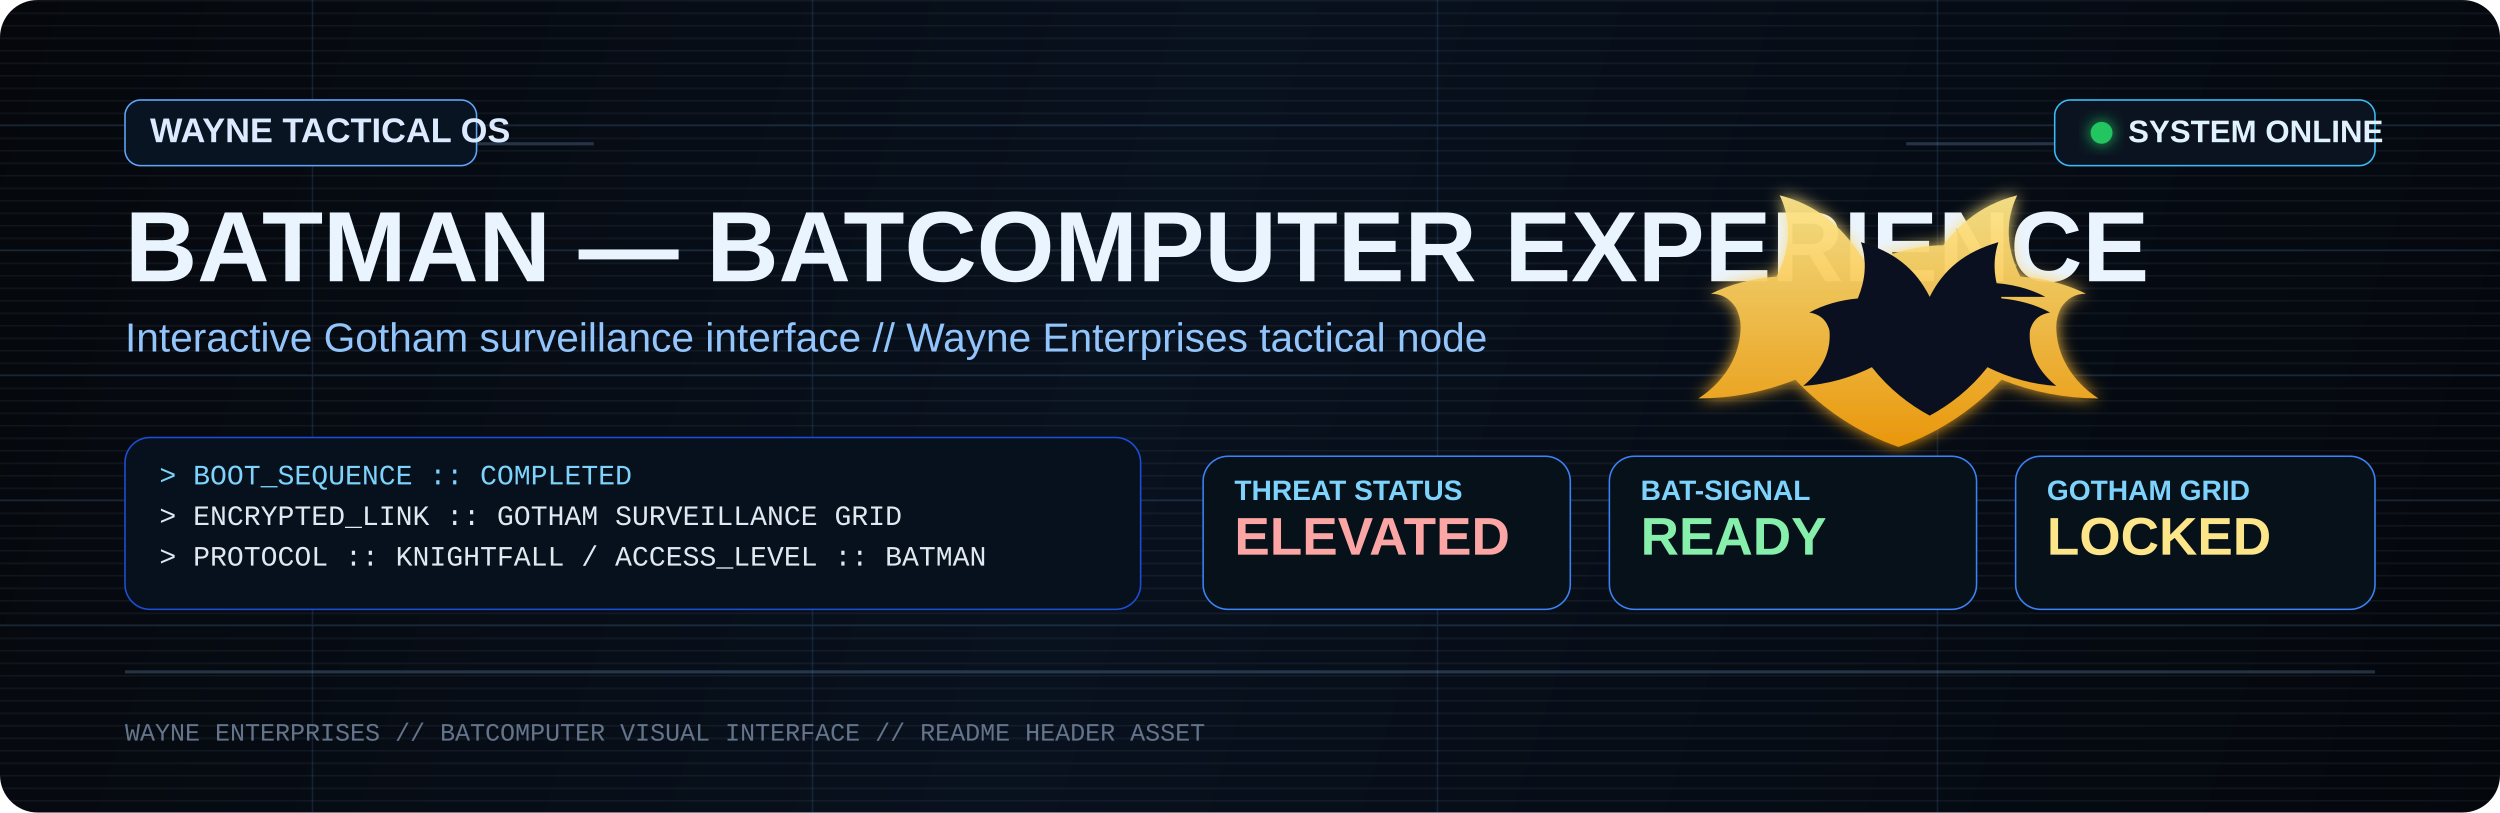
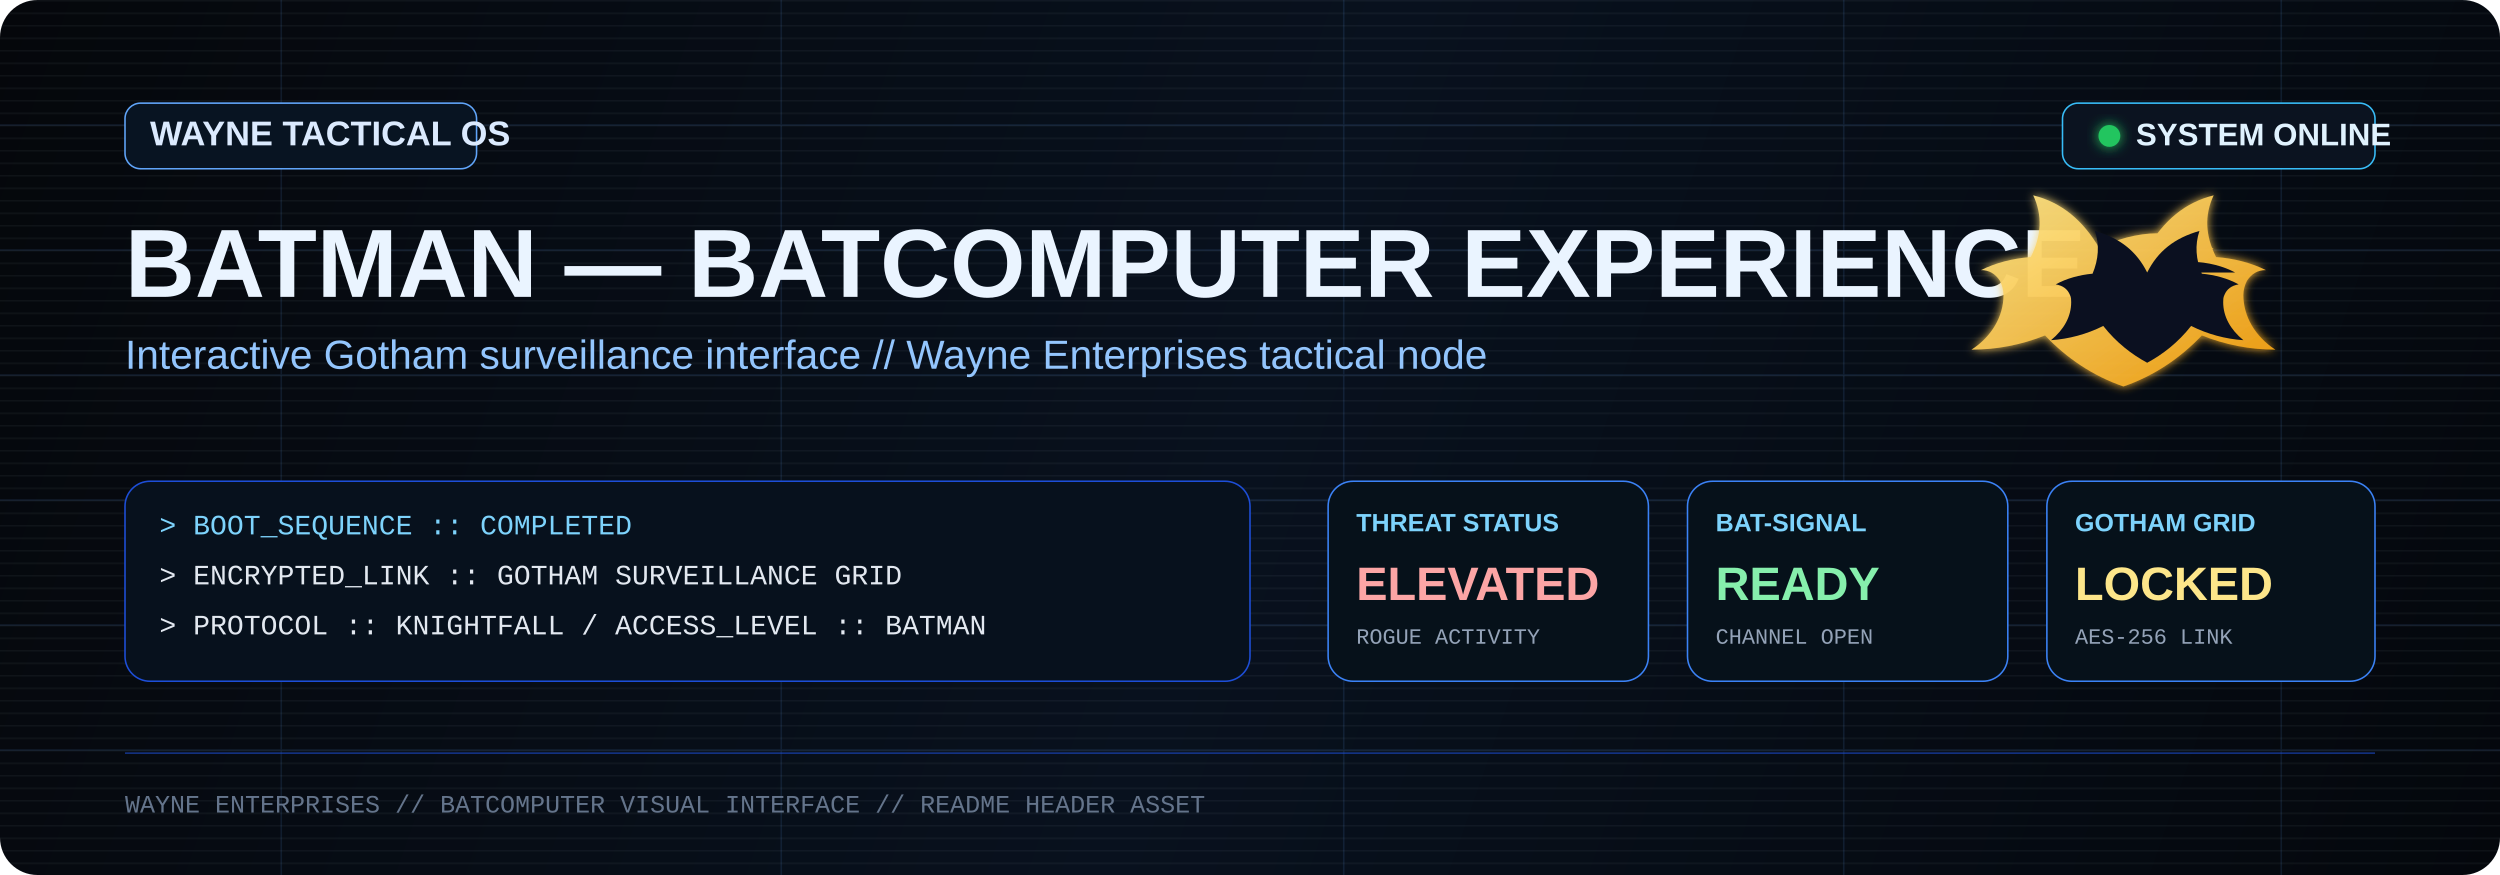
- <svg xmlns="http://www.w3.org/2000/svg" width="1600" height="520" viewBox="0 0 1600 520" fill="none" role="img" aria-labelledby="title desc">
+ <svg xmlns="http://www.w3.org/2000/svg" width="1600" height="560" viewBox="0 0 1600 560" fill="none" role="img" aria-labelledby="title desc">
  <defs>
-     <linearGradient id="bg" x1="0" y1="0" x2="1600" y2="520" gradientUnits="userSpaceOnUse">
+     <linearGradient id="bg" x1="0" y1="0" x2="1600" y2="560" gradientUnits="userSpaceOnUse">
      <stop stop-color="#05070B" />
-       <stop offset="0.45" stop-color="#08111E" />
+       <stop offset="0.5" stop-color="#08111E" />
      <stop offset="1" stop-color="#04070C" />
    </linearGradient>
-     <linearGradient id="hud" x1="0" y1="0" x2="1" y2="1">
-       <stop stop-color="#7DD3FC" />
-       <stop offset="1" stop-color="#2563EB" />
-     </linearGradient>
-     <linearGradient id="glow" x1="0" y1="0" x2="0" y2="1">
+     <linearGradient id="gold" x1="0" y1="0" x2="1" y2="1">
      <stop stop-color="#FDE68A" />
      <stop offset="1" stop-color="#F59E0B" />
    </linearGradient>
-     <filter id="softGlow" x="-50%" y="-50%" width="200%" height="200%">
-       <feGaussianBlur stdDeviation="5" result="blur" />
+     <filter id="glow" x="-50%" y="-50%" width="200%" height="200%">
+       <feGaussianBlur stdDeviation="4" result="blur" />
      <feMerge>
        <feMergeNode in="blur" />
        <feMergeNode in="SourceGraphic" />
      </feMerge>
    </filter>
    <pattern id="scan" width="8" height="8" patternUnits="userSpaceOnUse">
      <rect width="8" height="8" fill="transparent" />
-       <rect y="0" width="8" height="1" fill="#CFEAFF" opacity="0.06" />
+       <rect y="0" width="8" height="1" fill="#CFEAFF" opacity="0.05" />
    </pattern>
  </defs>
-   <rect width="1600" height="520" rx="24" fill="url(#bg)" />
-   <rect width="1600" height="520" rx="24" fill="url(#scan)" />
-   <g opacity="0.14" stroke="#60A5FA" stroke-width="1">
+   <rect width="1600" height="560" rx="24" fill="url(#bg)" />
+   <rect width="1600" height="560" rx="24" fill="url(#scan)" />
+   <g opacity="0.12" stroke="#60A5FA" stroke-width="1">
    <path d="M0 80H1600" />
    <path d="M0 160H1600" />
    <path d="M0 240H1600" />
    <path d="M0 320H1600" />
    <path d="M0 400H1600" />
-     <path d="M200 0V520" />
-     <path d="M520 0V520" />
-     <path d="M920 0V520" />
-     <path d="M1240 0V520" />
+     <path d="M0 480H1600" />
+     <path d="M180 0V560" />
+     <path d="M500 0V560" />
+     <path d="M860 0V560" />
+     <path d="M1180 0V560" />
+     <path d="M1460 0V560" />
  </g>
-   <g opacity="0.22" stroke="#93C5FD" stroke-width="2">
-     <path d="M80 92H380" />
-     <path d="M1220 92H1520" />
-     <path d="M80 430H1520" />
-   </g>
-   <rect x="80" y="64" width="225" height="42" rx="10" fill="#081422" stroke="#60A5FA" />
-   <text x="96" y="91" fill="#DBEAFE" font-size="22" font-family="'Segoe UI', Arial, sans-serif" font-weight="700">WAYNE TACTICAL OS</text>
-   <rect x="1315" y="64" width="205" height="42" rx="10" fill="#0B1320" stroke="#38BDF8" />
-   <circle cx="1345" cy="85" r="7" fill="#22C55E" filter="url(#softGlow)" />
-   <text x="1362" y="91" fill="#E0F2FE" font-size="20" font-family="'Segoe UI', Arial, sans-serif" font-weight="700">SYSTEM ONLINE</text>
-   <text x="80" y="180" fill="#EAF4FF" font-size="64" font-family="'Segoe UI', Arial, sans-serif" font-weight="800">BATMAN — BATCOMPUTER EXPERIENCE</text>
-   <text x="80" y="225" fill="#93C5FD" font-size="26" font-family="'Segoe UI', Arial, sans-serif">Interactive Gotham surveillance interface // Wayne Enterprises tactical node</text>
-   <g transform="translate(1065 125)">
-     <path d="M170 45c14-24 32-39 56-45-8 17-7 34 2 52 15 1 30 5 42 11-7 0-12 3-16 9-2 4-3 8-3 12 0 18 10 35 27 46-21 0-42-4-62-12-18 19-40 34-66 43-26-9-48-24-66-43-20 8-41 12-62 12 17-11 27-28 27-46 0-4-1-8-3-12-4-6-9-9-16-9 12-6 27-10 42-11 9-18 10-35 2-52 24 6 42 21 56 45 12-8 33-13 48-13 15 0 36 5 48 13Z" fill="url(#glow)" opacity="0.95" filter="url(#softGlow)" />
+   <rect x="80" y="66" width="225" height="42" rx="10" fill="#081422" stroke="#60A5FA" />
+   <text x="96" y="93" fill="#DBEAFE" font-size="22" font-family="'Segoe UI', Arial, sans-serif" font-weight="700">WAYNE TACTICAL OS</text>
+   <rect x="1320" y="66" width="200" height="42" rx="10" fill="#0B1320" stroke="#38BDF8" />
+   <circle cx="1350" cy="87" r="7" fill="#22C55E" filter="url(#glow)" />
+   <text x="1367" y="93" fill="#E0F2FE" font-size="20" font-family="'Segoe UI', Arial, sans-serif" font-weight="700">SYSTEM ONLINE</text>
+   <text x="80" y="190" fill="#EAF4FF" font-size="62" font-family="'Segoe UI', Arial, sans-serif" font-weight="800">BATMAN — BATCOMPUTER EXPERIENCE</text>
+   <text x="80" y="236" fill="#93C5FD" font-size="26" font-family="'Segoe UI', Arial, sans-serif">Interactive Gotham surveillance interface // Wayne Enterprises tactical node</text>
+   <g transform="translate(1245 125) scale(0.76)">
+     <path d="M170 45c14-24 32-39 56-45-8 17-7 34 2 52 15 1 30 5 42 11-7 0-12 3-16 9-2 4-3 8-3 12 0 18 10 35 27 46-21 0-42-4-62-12-18 19-40 34-66 43-26-9-48-24-66-43-20 8-41 12-62 12 17-11 27-28 27-46 0-4-1-8-3-12-4-6-9-9-16-9 12-6 27-10 42-11 9-18 10-35 2-52 24 6 42 21 56 45 12-8 33-13 48-13 15 0 36 5 48 13Z" fill="url(#gold)" opacity="0.96" filter="url(#glow)" />
    <path d="M170 65c9-18 23-29 44-35-4 12-3 24 2 36 11 1 22 4 31 9-6 1-10 4-12 9-1 2-1 4-1 6 0 12 6 23 17 32-15-1-30-5-44-12-11 14-24 24-37 31-13-7-26-17-37-31-14 7-29 11-44 12 11-9 17-20 17-32 0-2 0-4-1-6-2-5-6-8-12-9 9-5 20-8 31-9 5-12 6-24 2-36 21 6 35 17 44 35 9-5 23-9 37-9 14 0 28 4 37 9Z" fill="#0B1020" />
  </g>
-   <g transform="translate(80 280)">
-     <rect x="0" y="0" width="650" height="110" rx="16" fill="#07111D" stroke="#1D4ED8" />
-     <text x="22" y="30" fill="#7DD3FC" font-size="18" font-family="Consolas, 'Courier New', monospace">&gt; BOOT_SEQUENCE :: COMPLETED</text>
-     <text x="22" y="56" fill="#E2E8F0" font-size="18" font-family="Consolas, 'Courier New', monospace">&gt; ENCRYPTED_LINK :: GOTHAM SURVEILLANCE GRID</text>
-     <text x="22" y="82" fill="#E2E8F0" font-size="18" font-family="Consolas, 'Courier New', monospace">&gt; PROTOCOL :: KNIGHTFALL / ACCESS_LEVEL :: BATMAN</text>
+   <g transform="translate(80 308)">
+     <rect x="0" y="0" width="720" height="128" rx="16" fill="#07111D" stroke="#1D4ED8" />
+     <text x="22" y="34" fill="#7DD3FC" font-size="18" font-family="Consolas, 'Courier New', monospace">&gt; BOOT_SEQUENCE :: COMPLETED</text>
+     <text x="22" y="66" fill="#E2E8F0" font-size="18" font-family="Consolas, 'Courier New', monospace">&gt; ENCRYPTED_LINK :: GOTHAM SURVEILLANCE GRID</text>
+     <text x="22" y="98" fill="#E2E8F0" font-size="18" font-family="Consolas, 'Courier New', monospace">&gt; PROTOCOL :: KNIGHTFALL / ACCESS_LEVEL :: BATMAN</text>
  </g>
-   <g transform="translate(770 292)">
-     <rect x="0" y="0" width="235" height="98" rx="16" fill="#06111A" stroke="#3B82F6" />
-     <text x="20" y="28" fill="#7DD3FC" font-size="18" font-family="'Segoe UI', Arial, sans-serif" font-weight="700">THREAT STATUS</text>
-     <text x="20" y="63" fill="#FCA5A5" font-size="34" font-family="'Segoe UI', Arial, sans-serif" font-weight="800">ELEVATED</text>
+   <g transform="translate(850 308)">
+     <rect x="0" y="0" width="205" height="128" rx="16" fill="#06111A" stroke="#3B82F6" />
+     <text x="18" y="32" fill="#7DD3FC" font-size="16" font-family="'Segoe UI', Arial, sans-serif" font-weight="700">THREAT STATUS</text>
+     <text x="18" y="76" fill="#FCA5A5" font-size="30" font-family="'Segoe UI', Arial, sans-serif" font-weight="800">ELEVATED</text>
+     <text x="18" y="104" fill="#94A3B8" font-size="14" font-family="Consolas, 'Courier New', monospace">ROGUE ACTIVITY</text>
  </g>
-   <g transform="translate(1030 292)">
-     <rect x="0" y="0" width="235" height="98" rx="16" fill="#06111A" stroke="#3B82F6" />
-     <text x="20" y="28" fill="#7DD3FC" font-size="18" font-family="'Segoe UI', Arial, sans-serif" font-weight="700">BAT-SIGNAL</text>
-     <text x="20" y="63" fill="#86EFAC" font-size="34" font-family="'Segoe UI', Arial, sans-serif" font-weight="800">READY</text>
+   <g transform="translate(1080 308)">
+     <rect x="0" y="0" width="205" height="128" rx="16" fill="#06111A" stroke="#3B82F6" />
+     <text x="18" y="32" fill="#7DD3FC" font-size="16" font-family="'Segoe UI', Arial, sans-serif" font-weight="700">BAT-SIGNAL</text>
+     <text x="18" y="76" fill="#86EFAC" font-size="30" font-family="'Segoe UI', Arial, sans-serif" font-weight="800">READY</text>
+     <text x="18" y="104" fill="#94A3B8" font-size="14" font-family="Consolas, 'Courier New', monospace">CHANNEL OPEN</text>
  </g>
-   <g transform="translate(1290 292)">
-     <rect x="0" y="0" width="230" height="98" rx="16" fill="#06111A" stroke="#3B82F6" />
-     <text x="20" y="28" fill="#7DD3FC" font-size="18" font-family="'Segoe UI', Arial, sans-serif" font-weight="700">GOTHAM GRID</text>
-     <text x="20" y="63" fill="#FDE68A" font-size="34" font-family="'Segoe UI', Arial, sans-serif" font-weight="800">LOCKED</text>
+   <g transform="translate(1310 308)">
+     <rect x="0" y="0" width="210" height="128" rx="16" fill="#06111A" stroke="#3B82F6" />
+     <text x="18" y="32" fill="#7DD3FC" font-size="16" font-family="'Segoe UI', Arial, sans-serif" font-weight="700">GOTHAM GRID</text>
+     <text x="18" y="76" fill="#FDE68A" font-size="30" font-family="'Segoe UI', Arial, sans-serif" font-weight="800">LOCKED</text>
+     <text x="18" y="104" fill="#94A3B8" font-size="14" font-family="Consolas, 'Courier New', monospace">AES-256 LINK</text>
  </g>
-   <text x="80" y="474" fill="#64748B" font-size="16" font-family="Consolas, 'Courier New', monospace">WAYNE ENTERPRISES // BATCOMPUTER VISUAL INTERFACE // README HEADER ASSET</text>
+   <path d="M80 482H1520" stroke="#1D4ED8" opacity="0.6" />
+   <text x="80" y="520" fill="#64748B" font-size="16" font-family="Consolas, 'Courier New', monospace">WAYNE ENTERPRISES // BATCOMPUTER VISUAL INTERFACE // README HEADER ASSET</text>
</svg>
